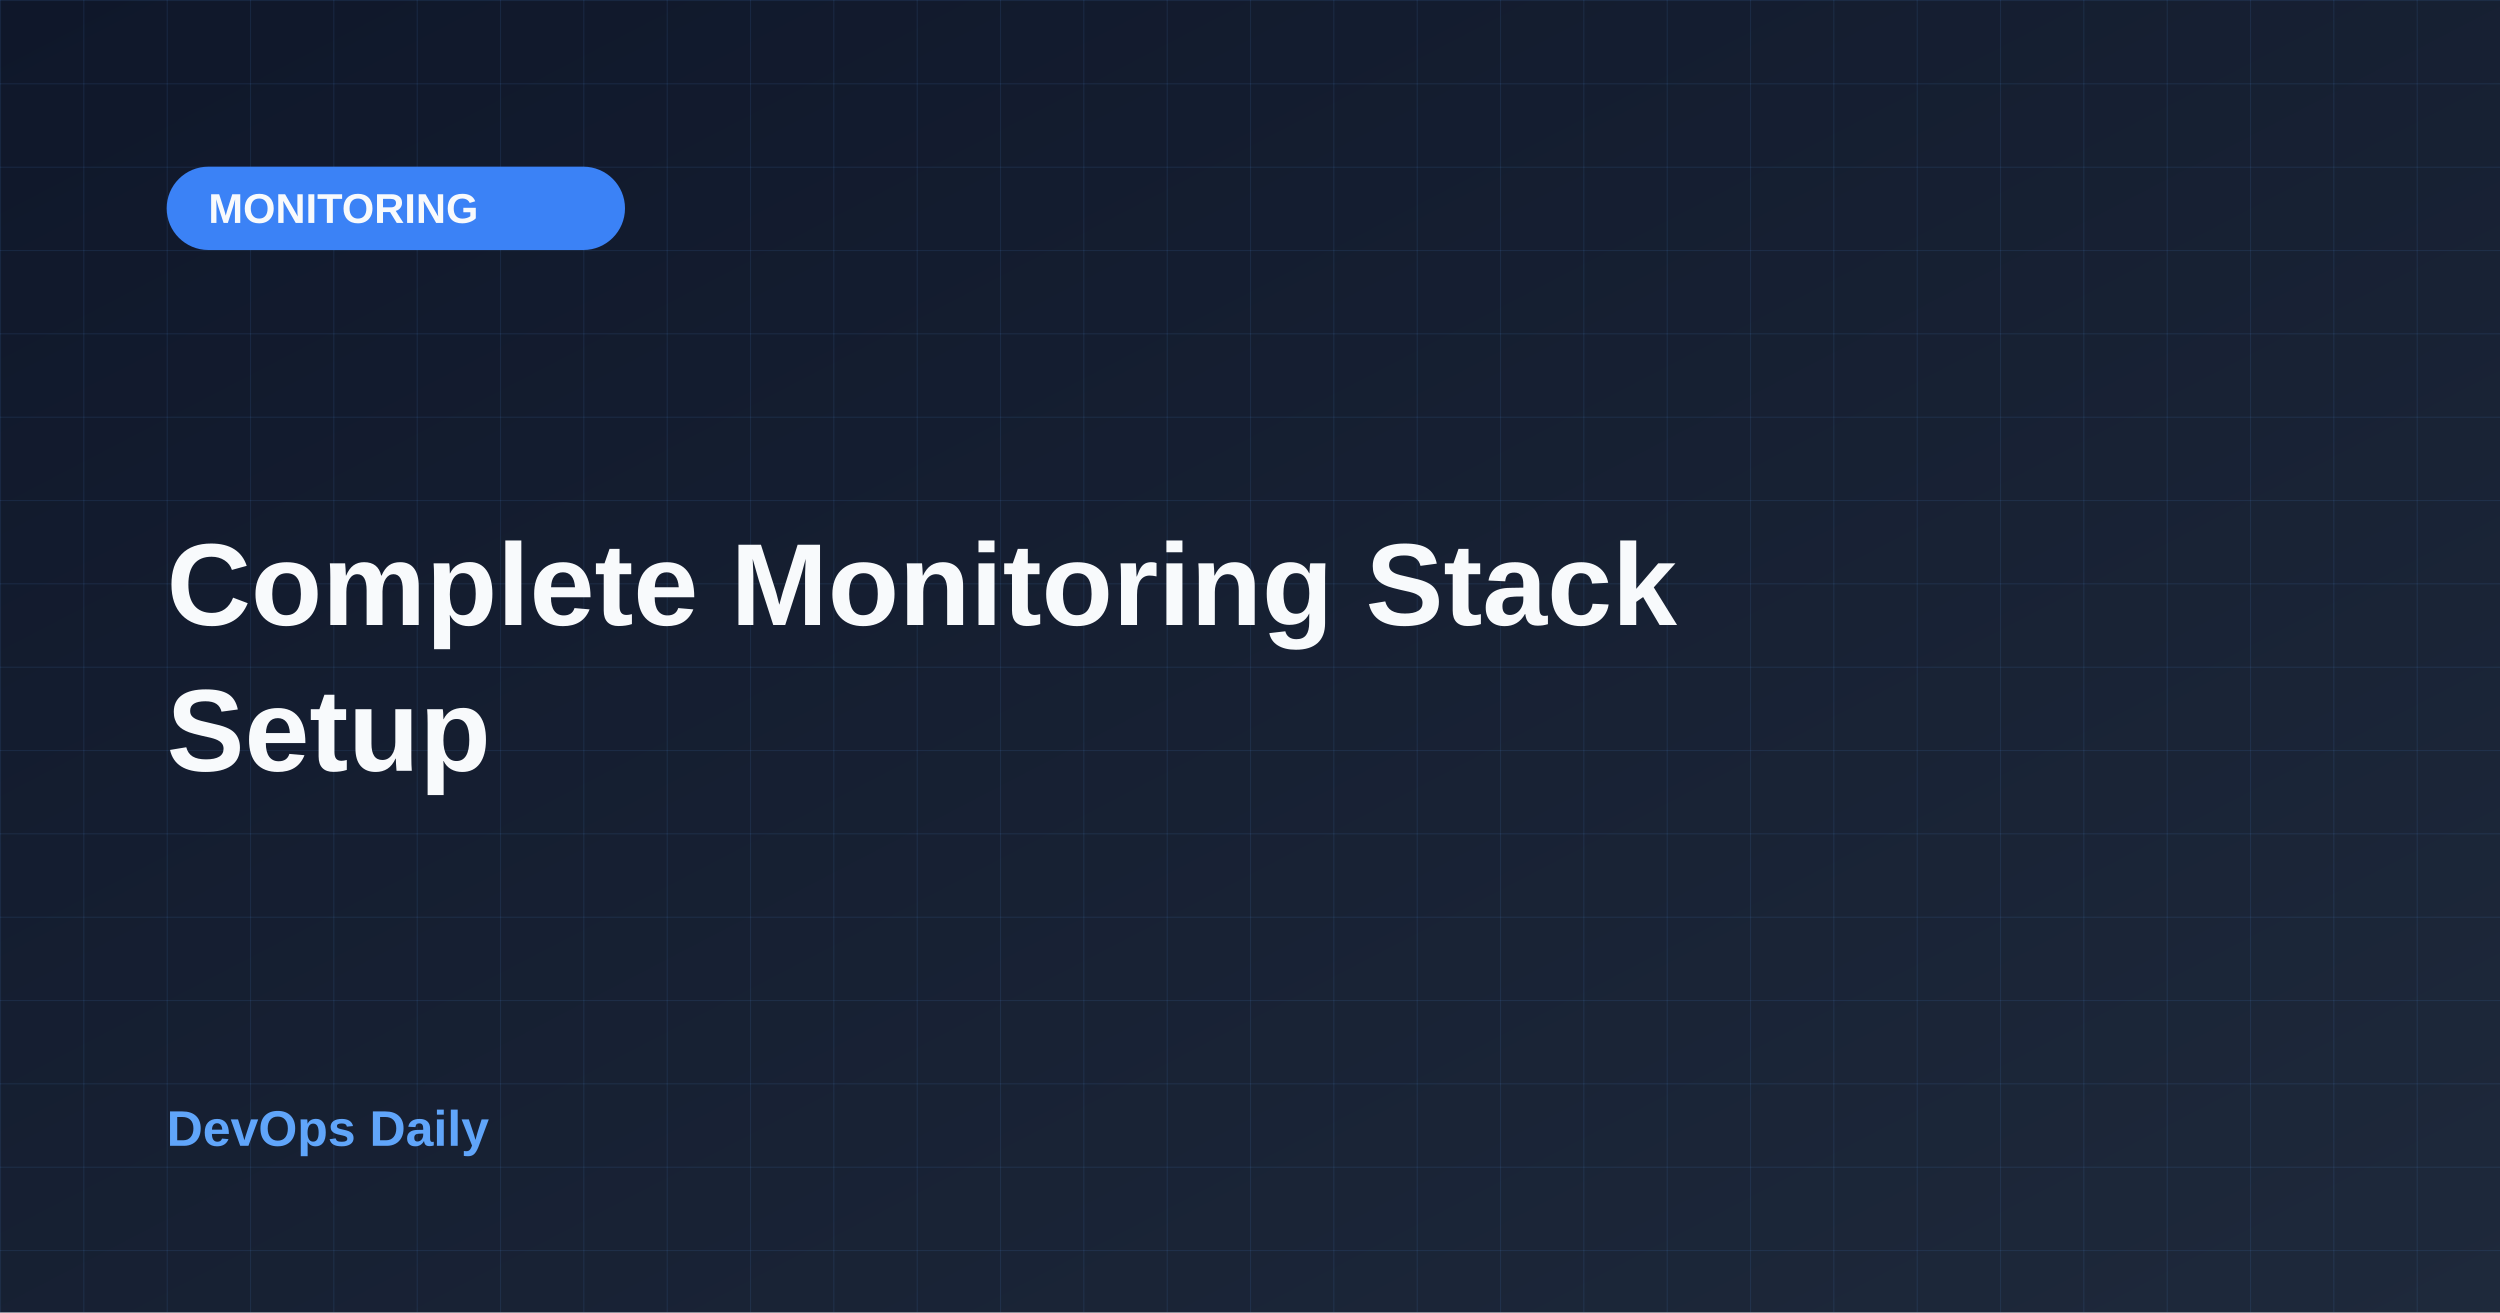
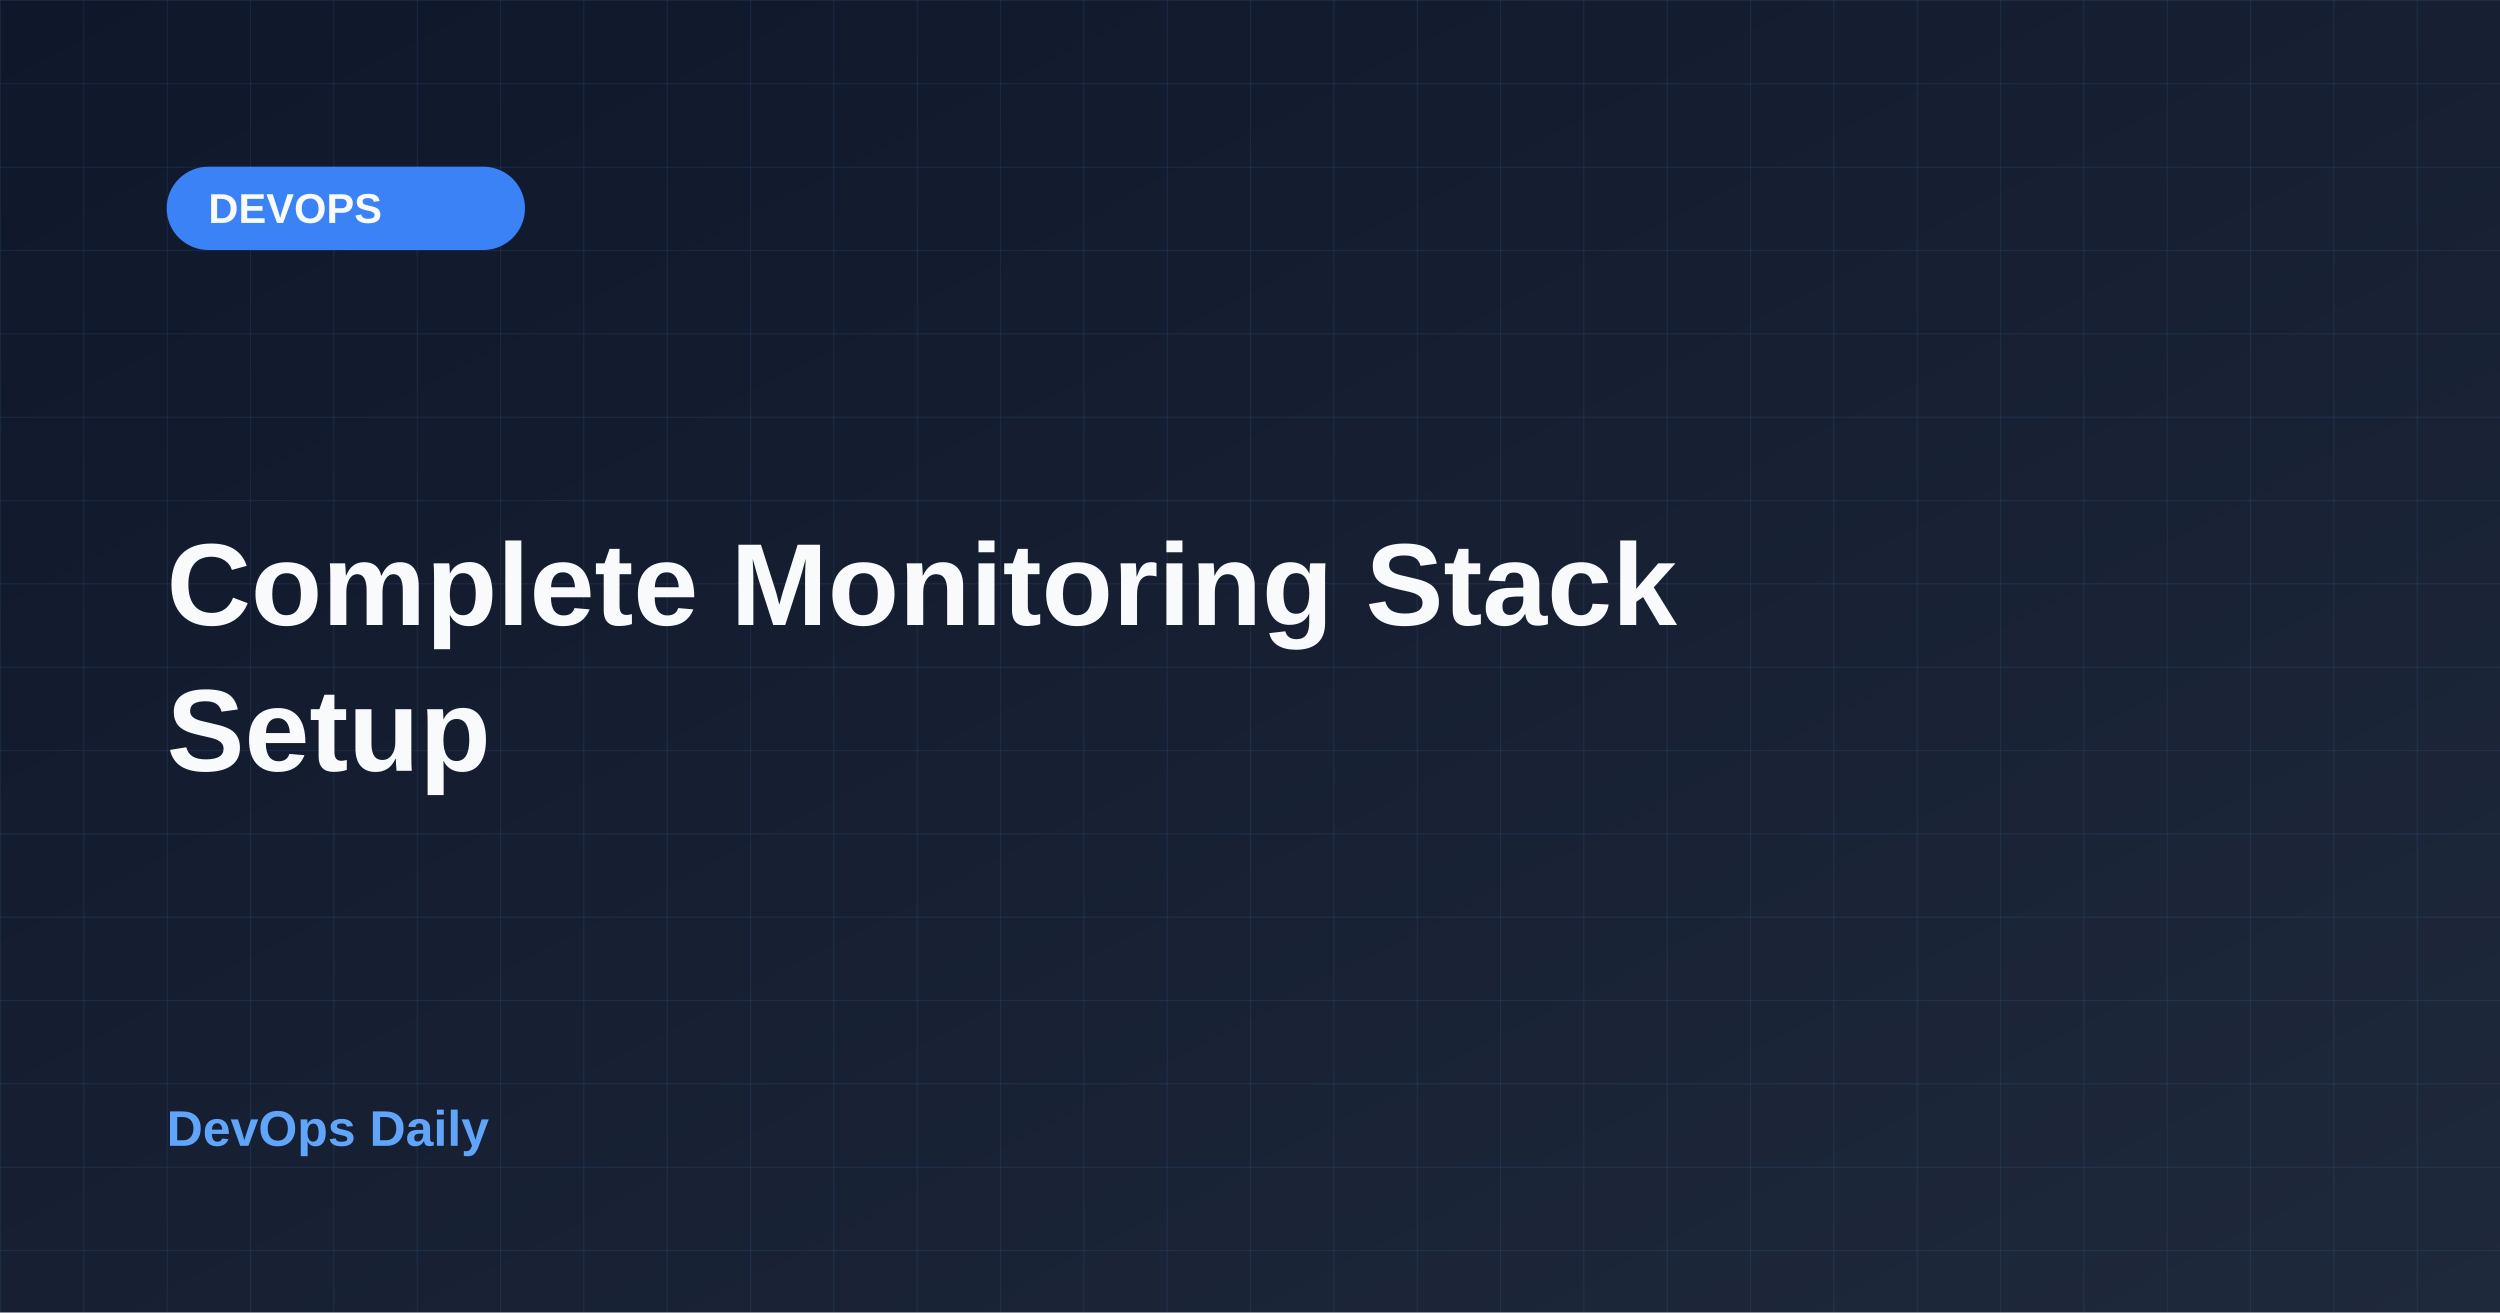
<svg xmlns="http://www.w3.org/2000/svg" width="1200" height="630">
  <defs>
    <linearGradient id="bgGradient" x1="0%" y1="0%" x2="100%" y2="100%">
      <stop offset="0%" style="stop-color:#0f172a;stop-opacity:1" />
      <stop offset="100%" style="stop-color:#1e293b;stop-opacity:1" />
    </linearGradient>
    <pattern id="grid" x="0" y="0" width="40" height="40" patternUnits="userSpaceOnUse">
      <line x1="0" y1="0" x2="0" y2="40" stroke="#60a5fa" stroke-width="1" opacity="0.1" />
      <line x1="0" y1="0" x2="40" y2="0" stroke="#60a5fa" stroke-width="1" opacity="0.1" />
    </pattern>
  </defs>
  <rect width="1200" height="630" fill="url(#bgGradient)" />
  <rect width="1200" height="630" fill="url(#grid)" />
-   <rect x="80" y="80" width="220" height="40" rx="20" fill="#3b82f6" />
-   <text x="100" y="107" font-family="Arial, sans-serif" font-size="20" font-weight="bold" fill="#f8fafc">MONITORING</text>
+   <rect x="80" y="80" width="172" height="40" rx="20" fill="#3b82f6" />
+   <text x="100" y="107" font-family="Arial, sans-serif" font-size="20" font-weight="bold" fill="#f8fafc">DEVOPS</text>
  <text x="80" y="300" font-family="Arial, sans-serif" font-size="56" font-weight="bold" fill="#f8fafc">Complete Monitoring Stack</text>
  <text x="80" y="370" font-family="Arial, sans-serif" font-size="56" font-weight="bold" fill="#f8fafc">Setup</text>
  <text x="80" y="550" font-family="Arial, sans-serif" font-size="24" font-weight="bold" fill="#60a5fa">DevOps Daily</text>
</svg>
